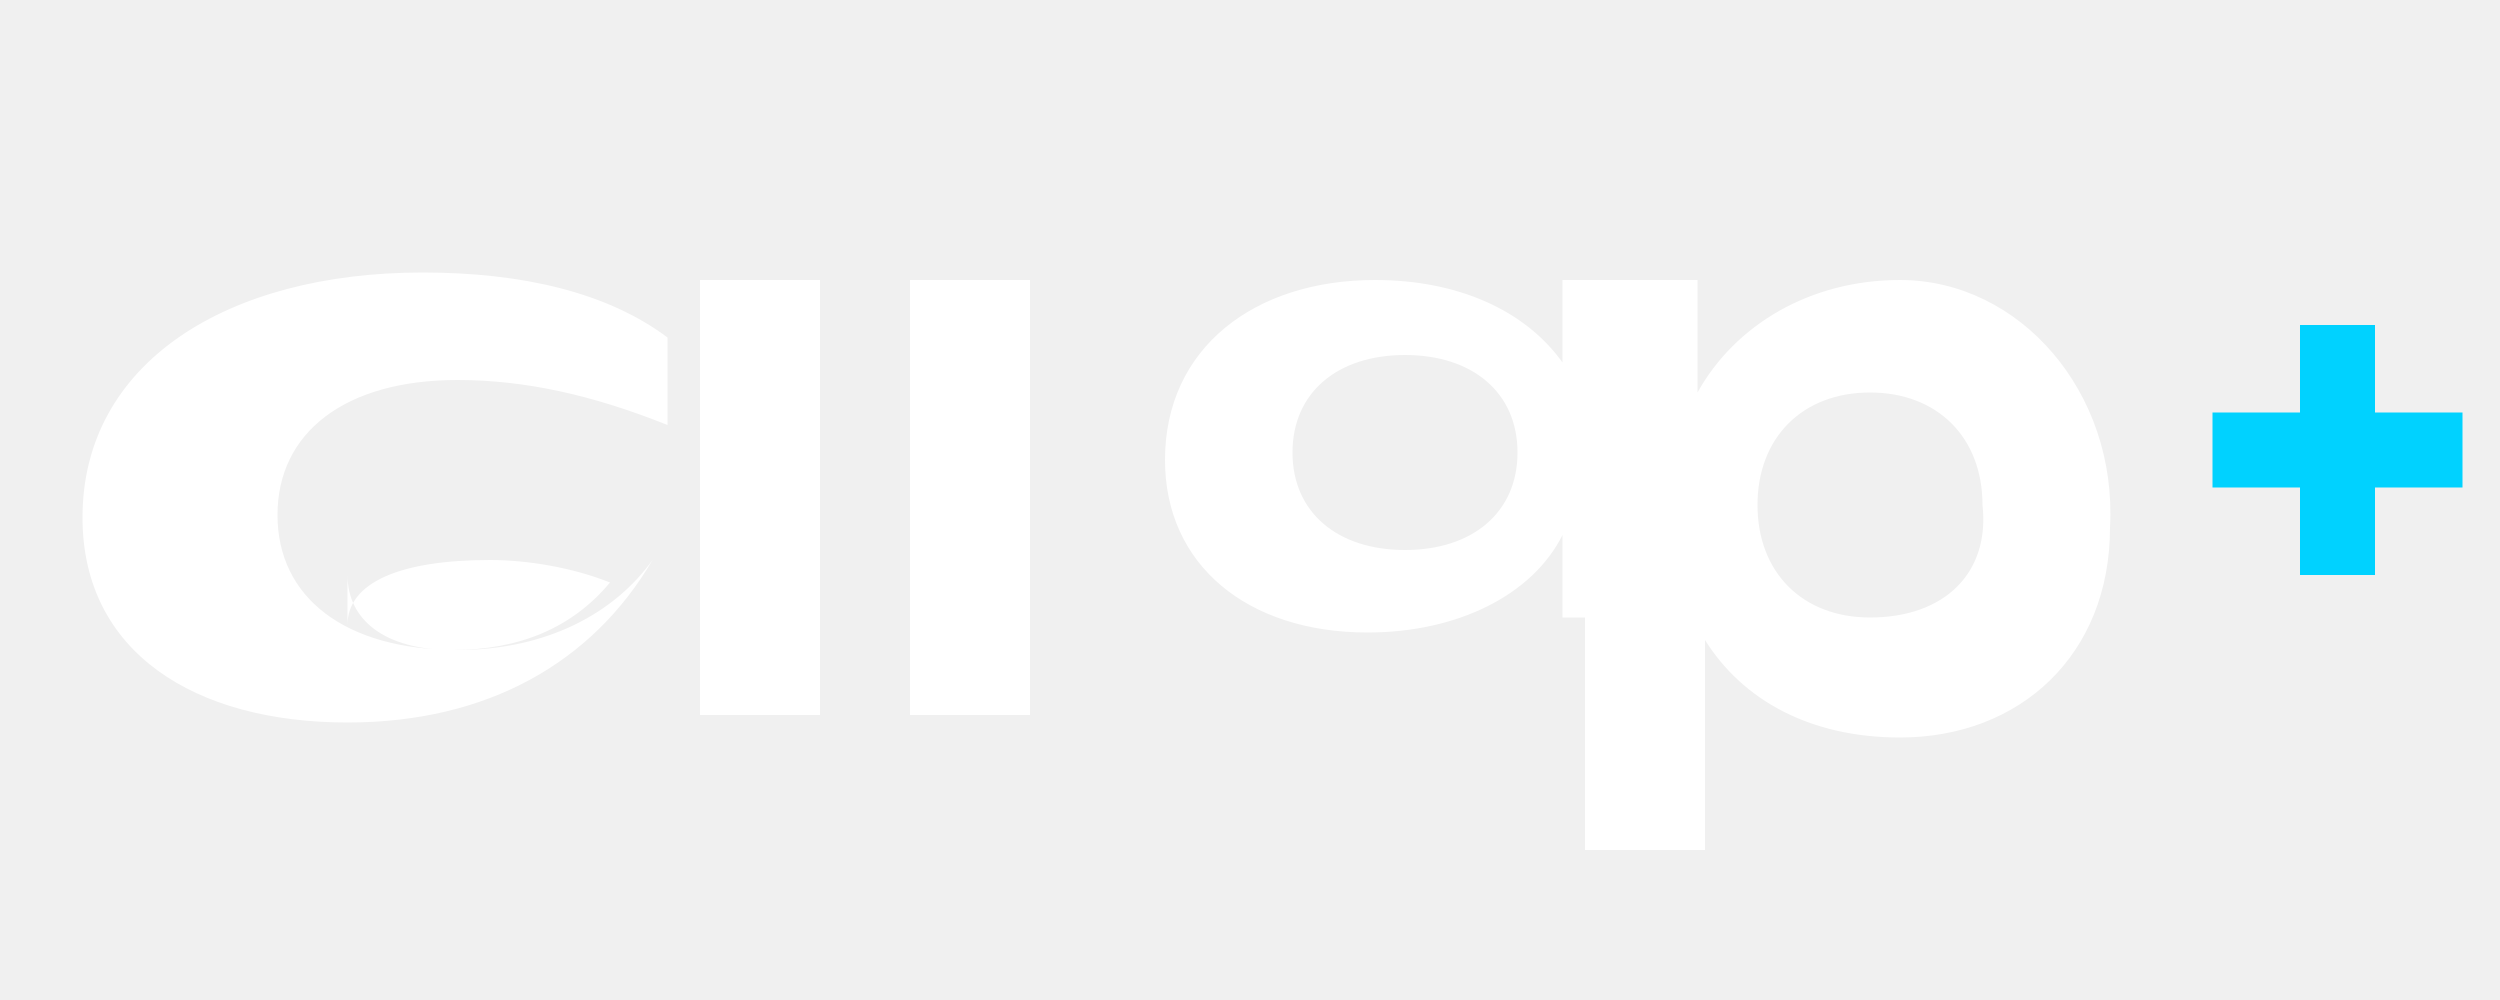
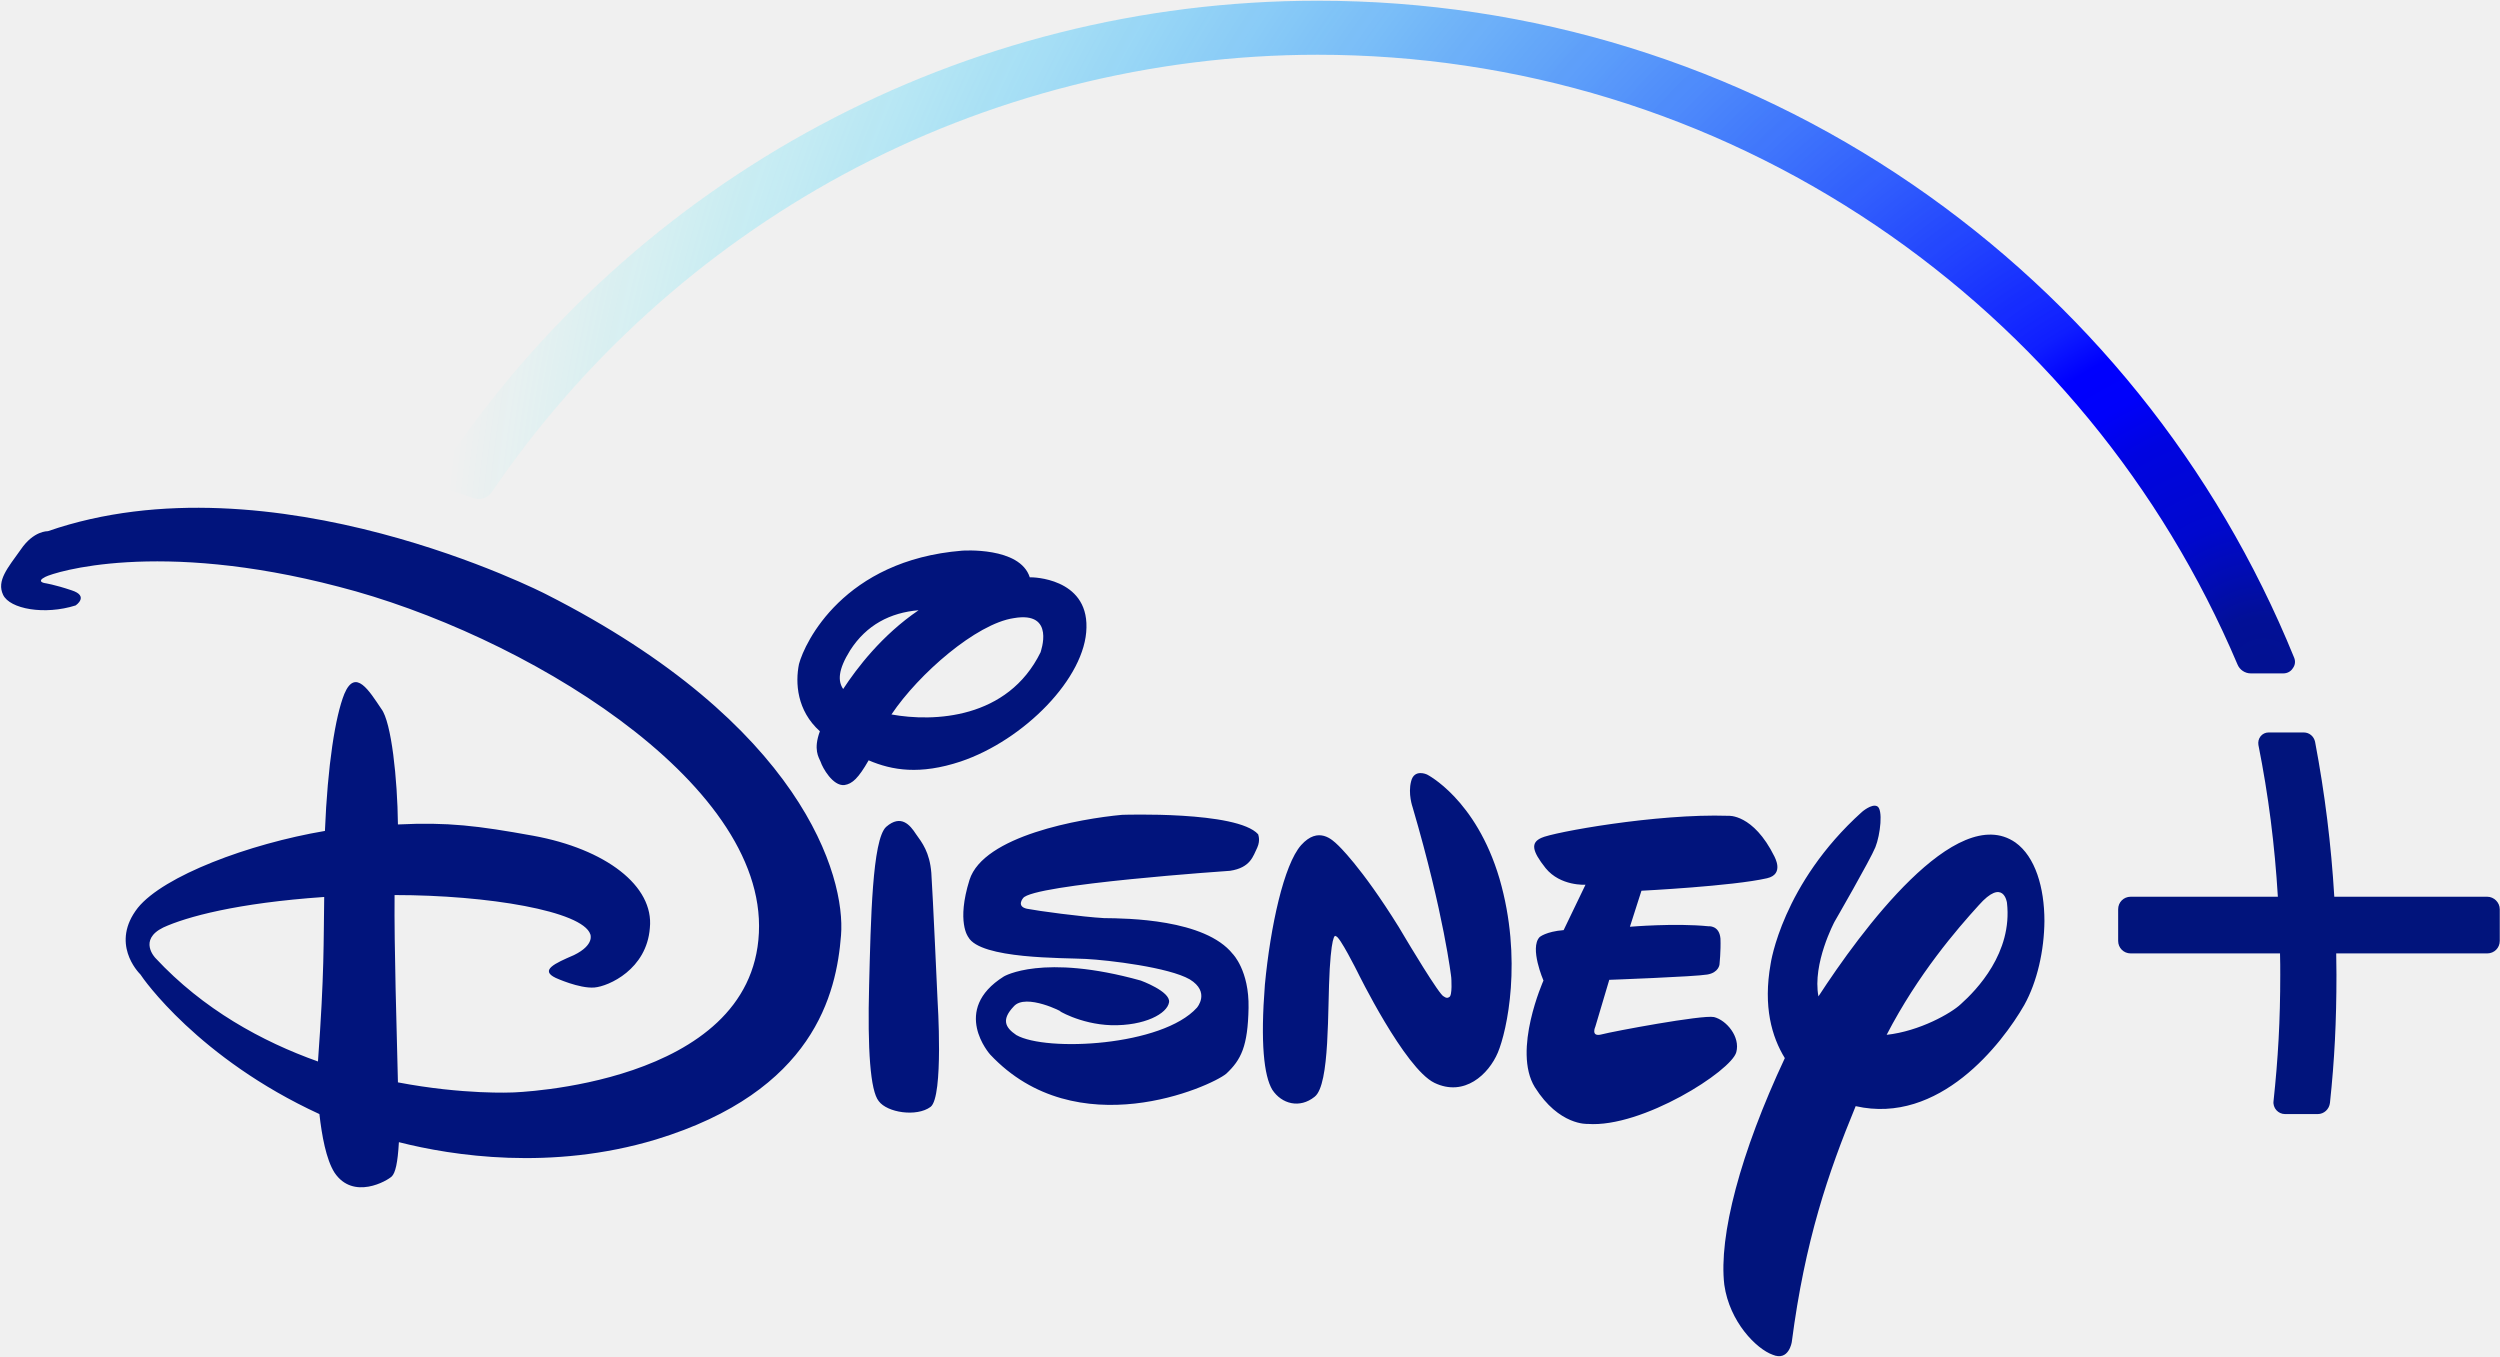
- <svg xmlns="http://www.w3.org/2000/svg" viewBox="0 0 100 40" fill="none">
-   <path d="M26.7 13.5c-2.4-1.8-5.8-2.6-9.8-2.6-7.8 0-13.6 3.6-13.6 9.8 0 5.4 4.5 8.2 10.6 8.2 5.6 0 9.8-2.4 12.2-6.5-1.5 2.1-4.2 3.6-7.8 3.6-4.5 0-7.2-2.1-7.2-5.4 0-3.3 2.7-5.4 7.2-5.4 2.7 0 5.4.6 8.4 1.8v-3.5zm-12.8 9.5c0 1.8 1.5 3 4.2 3 2.7 0 4.8-.9 6.3-2.7-1.5-.6-3.3-.9-4.8-.9-3.6 0-5.7.9-5.7 2.6zM32.8 11.2h-4.8v17.4h4.8V11.2zm8.4 0h-4.8v17.4h4.8V11.2zm13.8 0c-4.8 0-8.4 2.7-8.4 7.2 0 4.2 3.3 6.9 8.1 6.9 3.6 0 6.6-1.5 7.8-3.9v3.3h4.5V11.2h-4.5v3.3c-1.5-2.1-4.2-3.3-7.5-3.3zm1.2 10.8c-2.7 0-4.5-1.5-4.5-3.9 0-2.4 1.8-3.9 4.5-3.9 2.7 0 4.5 1.5 4.5 3.9 0 2.4-1.8 3.9-4.5 3.9zm19.8-10.8c-3.6 0-6.6 1.8-8.1 4.5V11.2h-4.5v22.8h4.8v-8.4c1.5 2.4 4.2 3.9 7.8 3.9 4.8 0 8.4-3.3 8.4-8.4.3-5.4-3.6-9.9-8.4-9.9zm-1.2 13.5c-2.7 0-4.5-1.8-4.5-4.5 0-2.7 1.8-4.5 4.5-4.5 2.7 0 4.5 1.8 4.5 4.5.3 2.7-1.5 4.5-4.5 4.5z" fill="#FFFFFF" />
-   <path d="M88.5 16.5h3.5v-3.5h3v3.5h3.5v3h-3.5v3.5h-3v-3.5h-3.5v-3z" fill="#00D2FF" />
+ <svg xmlns="http://www.w3.org/2000/svg" width="1041px" height="565px" viewBox="0 0 1041 565" version="1.1">
+   <g id="Layer_1">
+     <g id="group">
+       <g id="group-1">
+         <g id="group-2">
+           <path id="Path" d="M735.8 365.7 C721.4 369 683.5 370.9 683.5 370.9 L678.7 385.9 C678.7 385.9 697.6 384.3 711.4 385.7 711.4 385.7 715.9 385.2 716.4 390.8 716.6 396 716 401.6 716 401.6 716 401.6 715.7 405 710.9 405.8 705.7 406.7 670.1 408 670.1 408 L664.3 427.5 C664.3 427.5 662.2 432 667 430.7 671.5 429.5 708.8 422.5 713.7 423.5 718.9 424.8 724.7 431.7 723 438.1 721 445.9 683.8 469.7 661.1 468 661.1 468 649.2 468.8 639.1 452.7 629.7 437.4 642.7 408.3 642.7 408.3 642.7 408.3 636.8 394.7 641.1 390.2 641.1 390.2 643.7 387.9 651.1 387.3 L660.2 368.4 C660.2 368.4 649.8 369.1 643.6 361.5 637.8 354.2 637.4 350.9 641.8 348.9 646.5 346.6 689.8 338.7 719.6 339.7 719.6 339.7 730 338.7 738.9 356.7 738.8 356.7 743.2 364 735.8 365.7 Z M623.7 438.3 C619.9 447.3 609.8 456.9 597.3 450.9 584.9 444.9 565.2 404.6 565.2 404.6 565.2 404.6 557.7 389.6 556.3 389.9 556.3 389.9 554.7 387 553.7 403.4 552.7 419.8 553.9 451.7 547.4 456.7 541.2 461.7 533.7 459.7 529.8 453.8 526.3 448 524.8 434.2 526.7 410 529 385.8 534.6 360 541.8 351.9 549 343.9 554.8 349.7 557 351.8 557 351.8 566.6 360.5 582.5 386.1 L585.3 390.8 C585.3 390.8 599.7 415 601.2 414.9 601.2 414.9 602.4 416 603.4 415.2 604.9 414.8 604.3 407 604.3 407 604.3 407 601.3 380.7 588.2 336.1 588.2 336.1 586.2 330.5 587.6 325.3 588.9 320 594.2 322.5 594.2 322.5 594.2 322.5 614.6 332.7 624.4 365.9 634.1 399.4 627.5 429.3 623.7 438.3 Z M523.5 353 C521.8 356.4 520.8 361.3 512.2 362.6 512.2 362.6 429.9 368.2 426 374 426 374 423.1 377.4 427.6 378.4 432.1 379.3 450.7 381.8 459.7 382.3 469.3 382.4 501.7 382.7 513.3 397.2 513.3 397.2 520.2 404.1 519.9 419.7 519.6 435.7 516.8 441.3 510.6 447.1 504.1 452.5 448.3 477.5 412.3 439.1 412.3 439.1 395.7 420.6 418 406.6 418 406.6 434.1 396.9 475 408.3 475 408.3 487.4 412.8 486.8 417.3 486.1 422.1 476.6 427.2 462.8 426.9 449.4 426.5 439.6 420.1 441.5 421.1 443.3 421.8 427.1 413.3 422.1 419.1 417.1 424.4 418.3 427.7 423.2 431 435.7 438.1 484 435.6 498.4 419.6 498.4 419.6 504.1 413.1 495.4 407.8 486.7 402.8 461.8 399.8 452.1 399.3 442.8 398.8 408.2 399.4 403.2 390.2 403.2 390.2 398.2 384 403.7 366.4 409.5 348 449.8 340.9 467.2 339.3 467.2 339.3 515.1 337.6 523.9 347.4 523.8 347.4 525 349.7 523.5 353 Z M387.5 460.9 C381.7 465.2 369.4 463.3 365.9 458.5 362.4 454.2 361.2 437.1 361.9 410.3 362.6 383.2 363.2 349.6 369 344.3 375.2 338.9 379 343.6 381.4 347.3 384 350.9 387.1 354.9 387.8 363.4 388.4 371.9 390.4 416.5 390.4 416.5 390.4 416.5 393 456.7 387.5 460.9 Z M400 317.1 C383.1 322.7 371.5 320.8 361.7 316.6 357.4 324.1 354.9 326.4 351.6 326.9 346.8 327.4 342.5 319.7 341.7 317.2 340.9 315.3 338.6 312.1 341.4 304.5 331.8 295.9 331.1 284.3 332.7 276.5 335.1 267.5 351.3 233.3 400.6 229.3 400.6 229.3 424.7 227.5 428.8 240.4 L429.5 240.4 C429.5 240.4 452.9 240.5 452.4 261.3 452.1 282.2 426.4 308.2 400 317.1 Z M354 270.8 C349 278.8 348.8 283.6 351.1 286.9 356.8 278.2 367.2 264.5 382.5 254.1 370.7 255.1 360.8 260.2 354 270.8 Z M422.1 257.4 C406.6 259.7 382.6 280.5 371.2 297.5 388.7 300.7 419.6 299.5 433.3 271.6 433.2 271.6 439.8 254.3 422.1 257.4 Z M842.9 418.5 C833.6 434.7 807.5 468.5 772.7 460.6 761.2 488.5 751.6 516.6 746.1 558.8 746.1 558.8 744.9 567 738.1 564.1 731.4 561.7 720.2 550.5 718 535 715.6 514.6 724.7 480.1 743.2 440.6 737.8 431.8 734.1 419.2 737.3 401.3 737.3 401.3 742 368.1 775.3 338.1 775.3 338.1 779.3 334.6 781.6 335.7 784.2 336.8 783 347.6 780.9 352.8 778.8 358 763.9 383.8 763.9 383.8 763.9 383.8 754.6 401.2 757.2 414.9 774.7 388 814.5 333.7 839.2 350.8 847.5 356.7 851.3 369.6 851.3 383.5 851.2 395.8 848.3 408.8 842.9 418.5 Z M835.7 375.9 C835.7 375.9 834.3 365.2 823.9 377 814.9 386.9 798.7 405.6 785.6 430.9 799.3 429.4 812.5 421.9 816.5 418.1 823 412.3 838.1 396.7 835.7 375.9 Z M350.2 389.5 C348.3 413.7 339 454.4 273.1 474.5 229.6 487.6 188.5 481.3 166.1 475.6 165.6 484.5 164.6 488.3 163.2 489.8 161.3 491.7 147.1 499.9 139.3 488.3 135.8 482.8 134 472.8 133 463.9 82.6 440.7 59.4 407.3 58.5 405.8 57.4 404.7 45.9 392.7 57.4 378 68.2 364.7 103.5 351.4 135.3 346 136.4 318.8 139.6 298.3 143.4 288.9 148 278 153.8 287.8 158.8 295.2 163 300.7 165.5 324.4 165.7 343.3 186.5 342.3 198.8 343.8 222 348 252.2 353.5 272.4 368.9 270.6 386.4 269.3 403.6 253.5 410.7 247.5 411.2 241.2 411.7 231.4 407.2 231.4 407.2 224.7 404 230.9 401.2 239 397.7 247.8 393.4 245.8 389 245.8 389 242.5 379.4 203.3 372.7 164.3 372.7 164.1 394.2 165.2 429.9 165.7 450.7 193 455.9 213.4 454.9 213.4 454.9 213.4 454.9 313 452.1 316 388.5 319.1 324.8 216.7 263.7 141 244.3 65.4 224.5 22.6 238.3 18.9 240.2 14.9 242.2 18.6 242.8 18.6 242.8 18.6 242.8 22.7 243.4 29.8 245.8 37.3 248.2 31.5 252.1 31.5 252.1 18.6 256.2 4.1 253.6 1.3 247.7 -1.5 241.8 3.2 236.5 8.6 228.9 14 220.9 19.9 221.2 19.9 221.2 113.4 188.8 227.3 247.4 227.3 247.4 334 301.5 352.2 364.9 350.2 389.5 Z M68 386.2 C57.4 391.4 64.7 398.9 64.7 398.9 84.6 420.3 109.1 433.7 132.4 442 135.1 405.1 134.7 392.1 135 373.5 98.6 376 77.6 381.8 68 386.2 Z" fill="#01147c" fill-opacity="1" stroke="none" />
+         </g>
+       </g>
+       <g id="group-3">
+         <g id="group-4">
+           <g id="group-5">
+             <path id="Path-1" d="M1040.9 378.6 L1040.9 391.8 C1040.9 394.7 1038.6 397 1035.7 397 L972.8 397 C972.8 400.3 972.9 403.2 972.9 405.9 972.9 425.4 972.1 441.3 970.2 459.2 969.9 461.9 967.7 463.9 965.1 463.9 L951.5 463.9 C950.1 463.9 948.8 463.3 947.9 462.3 947 461.3 946.5 459.9 946.7 458.5 948.6 440.7 949.5 425 949.5 405.9 949.5 403.1 949.5 400.2 949.4 397 L887.2 397 C884.3 397 882 394.7 882 391.8 L882 378.6 C882 375.7 884.3 373.4 887.2 373.4 L948.5 373.4 C947.2 351.9 944.6 331.2 940.4 310.2 940.2 308.9 940.5 307.6 941.3 306.6 942.1 305.6 943.3 305 944.6 305 L959.3 305 C961.6 305 963.5 306.6 964 308.9 968.1 330.6 970.7 351.7 972 373.4 L1035.7 373.4 C1038.5 373.4 1040.9 375.8 1040.9 378.6 Z" fill="#01147c" fill-opacity="1" stroke="none" />
+           </g>
+         </g>
+       </g>
+       <g id="group-6">
+         <g id="group-7">
+           <path id="Path-2" d="M200.2 204.3 L200.1 204.3 M199.4 204.4 C199.1 204.4 198.8 204.3 198.5 204.3 198.8 204.4 199.1 204.4 199.4 204.4 L199.7 204.4 C199.6 204.4 199.5 204.4 199.4 204.4 Z M199.4 204.4 C199.1 204.4 198.8 204.3 198.5 204.3 198.8 204.4 199.1 204.4 199.4 204.4 L199.7 204.4 C199.6 204.4 199.5 204.4 199.4 204.4 Z" fill="none" stroke="none" />
+           <defs>
+             <radialGradient id="radial-gradient" gradientUnits="userSpaceOnUse" cx="942.524" cy="279.896" r="760.124" fx="942.524" fy="279.896">
+               <stop offset="0.007" stop-color="#021192" stop-opacity="1" />
+               <stop offset="0.03" stop-color="#021096" stop-opacity="1" />
+               <stop offset="0.057" stop-color="#010cb4" stop-opacity="1" />
+               <stop offset="0.084" stop-color="#0008ce" stop-opacity="1" />
+               <stop offset="0.111" stop-color="#0006d7" stop-opacity="1" />
+               <stop offset="0.138" stop-color="#0004e1" stop-opacity="1" />
+               <stop offset="0.165" stop-color="#0001fa" stop-opacity="1" />
+               <stop offset="0.191" stop-color="#0000fe" stop-opacity="1" />
+               <stop offset="0.216" stop-color="#0f1eff" stop-opacity="1" />
+               <stop offset="1" stop-color="#00ffff" stop-opacity="0" />
+             </radialGradient>
+           </defs>
+           <path id="Path-3" d="M955.3 273.9 C922.8 194 867.9 125.9 796.5 76.9 723.4 26.8 637.7 0.3 548.7 0.3 401.5 0.3 264.9 73.4 183.4 195.9 182.5 197.2 182.3 198.9 182.8 200.4 183.3 202 184.5 203.1 186 203.6 L197.4 207.5 C198.1 207.7 198.8 207.8 199.4 207.8 201.5 207.8 203.5 206.7 204.7 205 242.1 150 292.7 104.3 351.1 72.7 411.4 40.1 479.7 22.8 548.6 22.8 631.9 22.8 712.2 47.4 781 93.8 848.1 139.1 900.2 202.4 931.7 276.7 932.6 278.9 934.8 280.4 937.2 280.4 L950.8 280.4 C952.4 280.4 953.9 279.6 954.7 278.3 955.7 277 955.9 275.4 955.3 273.9 Z M199.4 204.4 C199.1 204.4 198.8 204.3 198.5 204.2 198.8 204.3 199.1 204.4 199.4 204.4 L199.6 204.4 C199.6 204.4 199.5 204.4 199.4 204.4 Z M934.4 278.6 C934.7 278.8 935 279 935.3 279.1 935 278.9 934.7 278.8 934.4 278.6 Z" fill-opacity="1" fill="url(#radial-gradient)" stroke="none" />
+         </g>
+       </g>
+     </g>
+   </g>
</svg>
